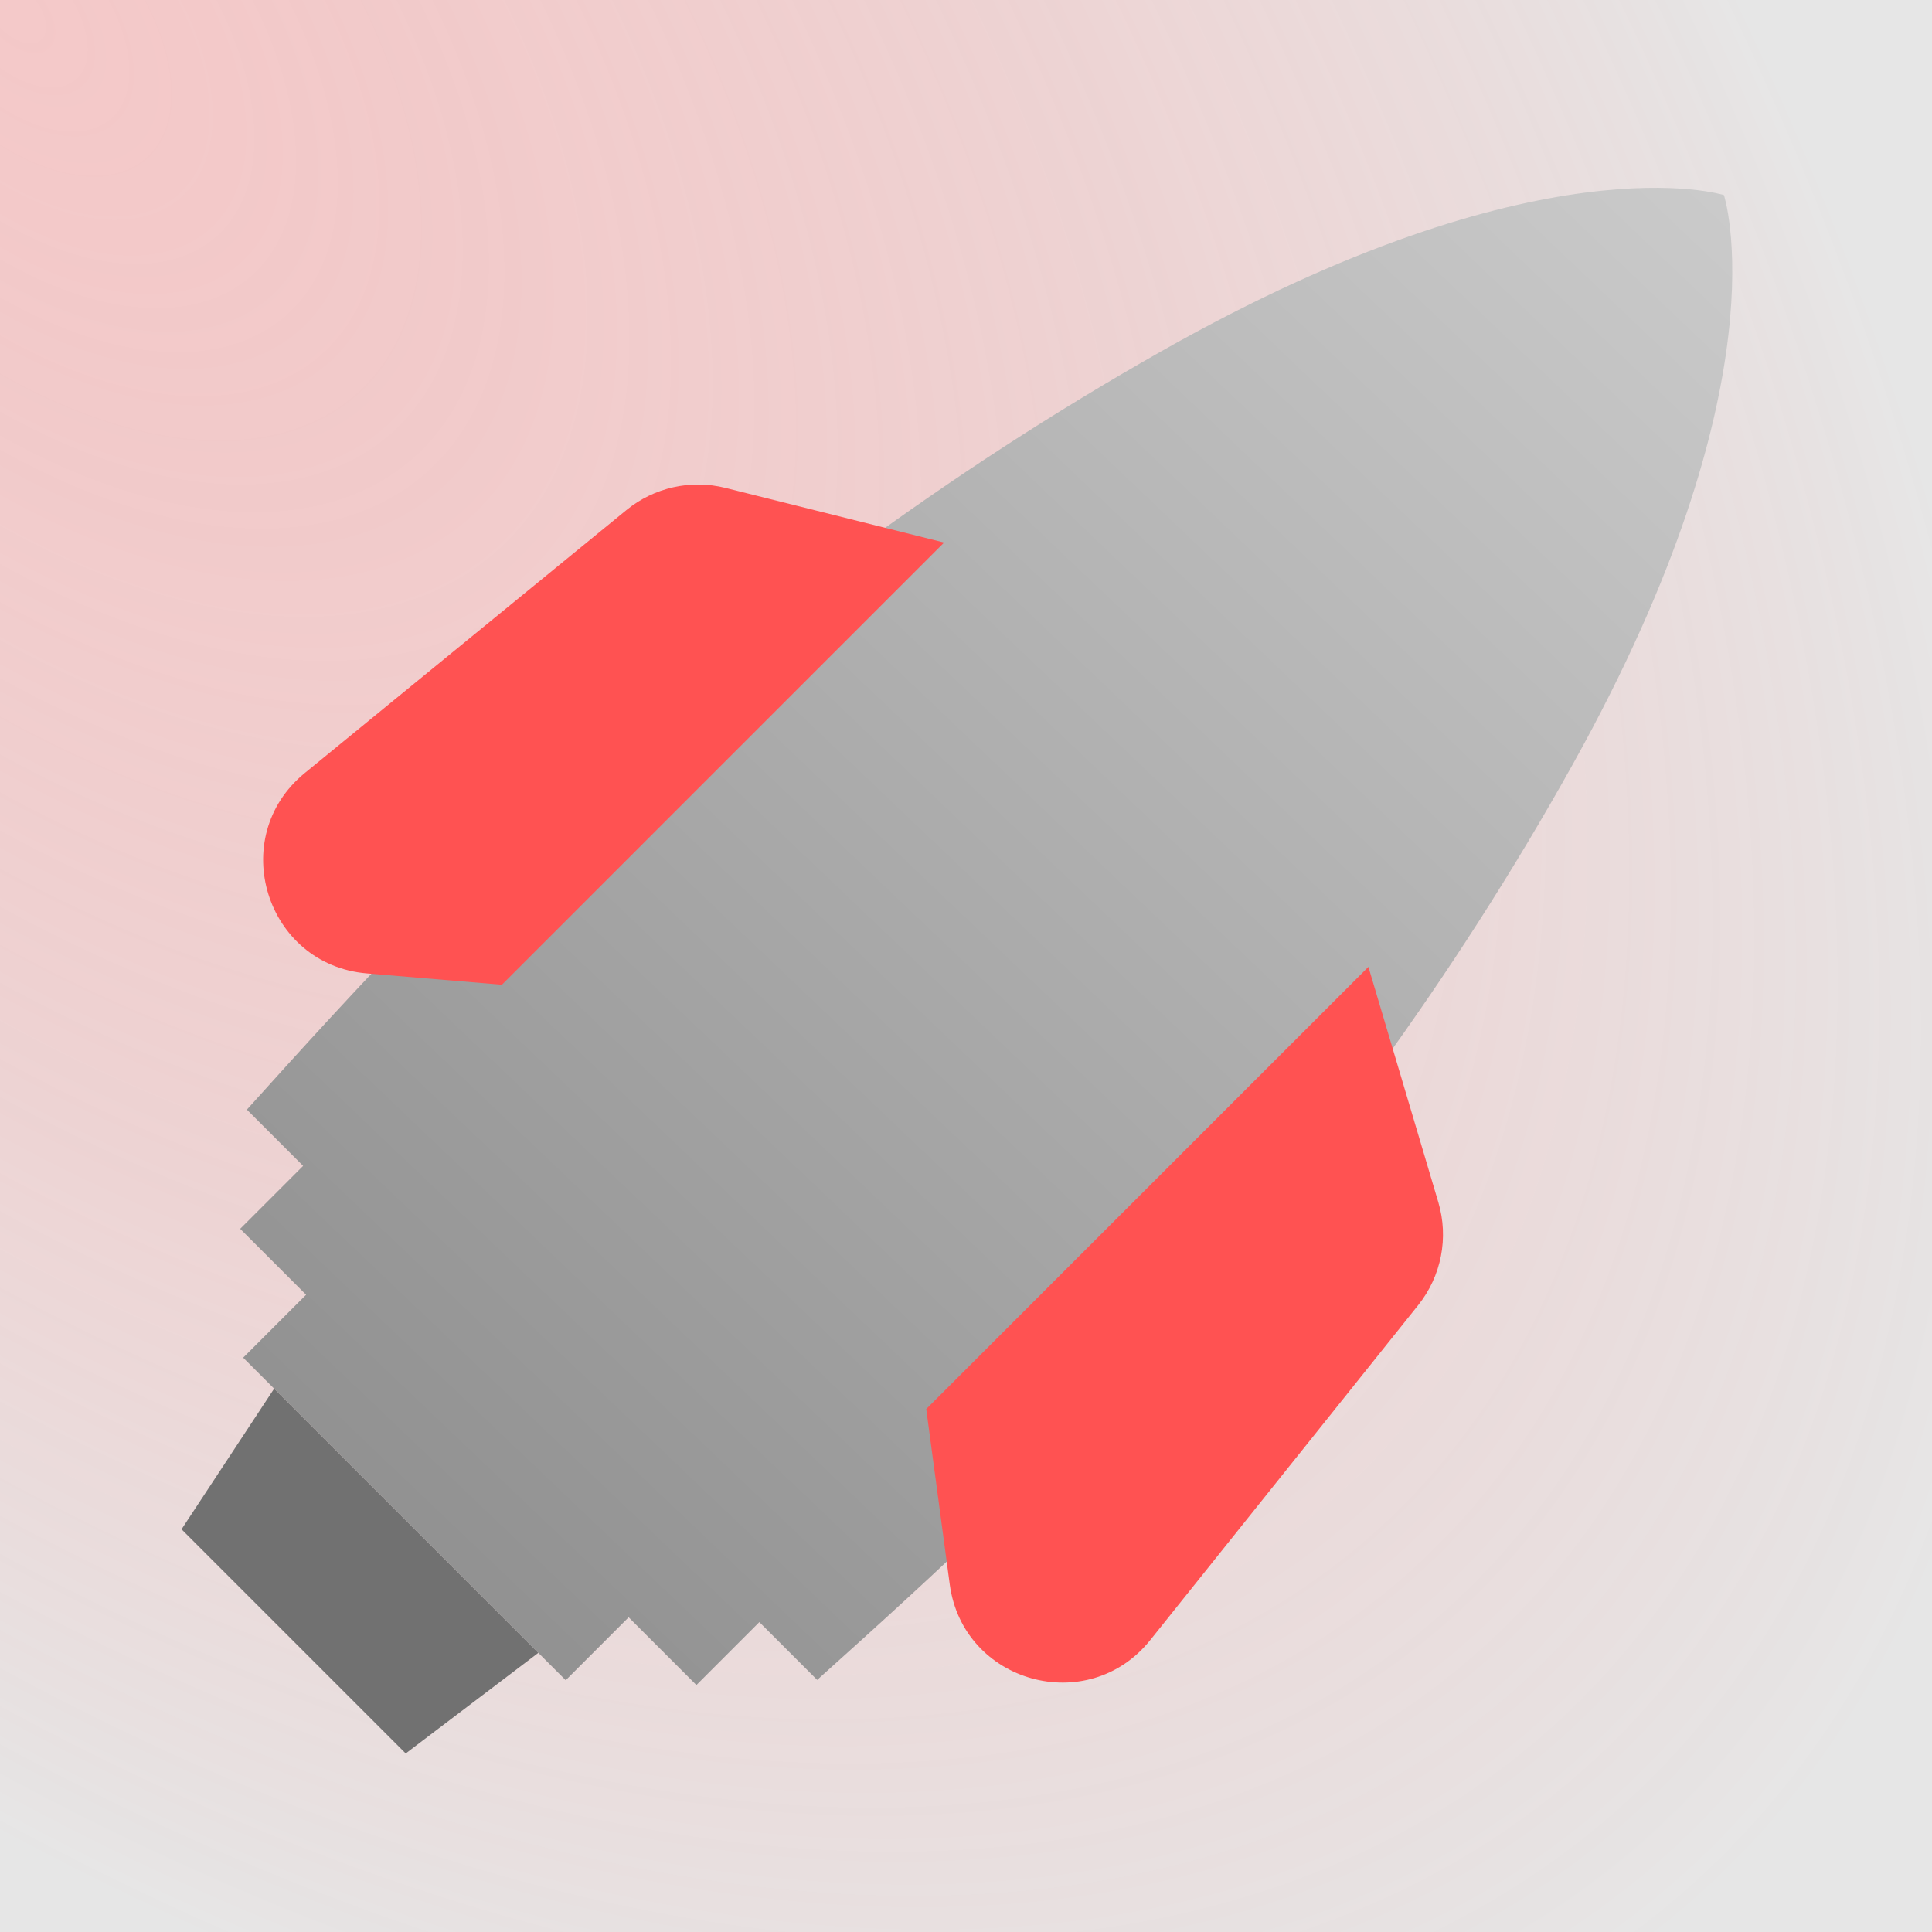
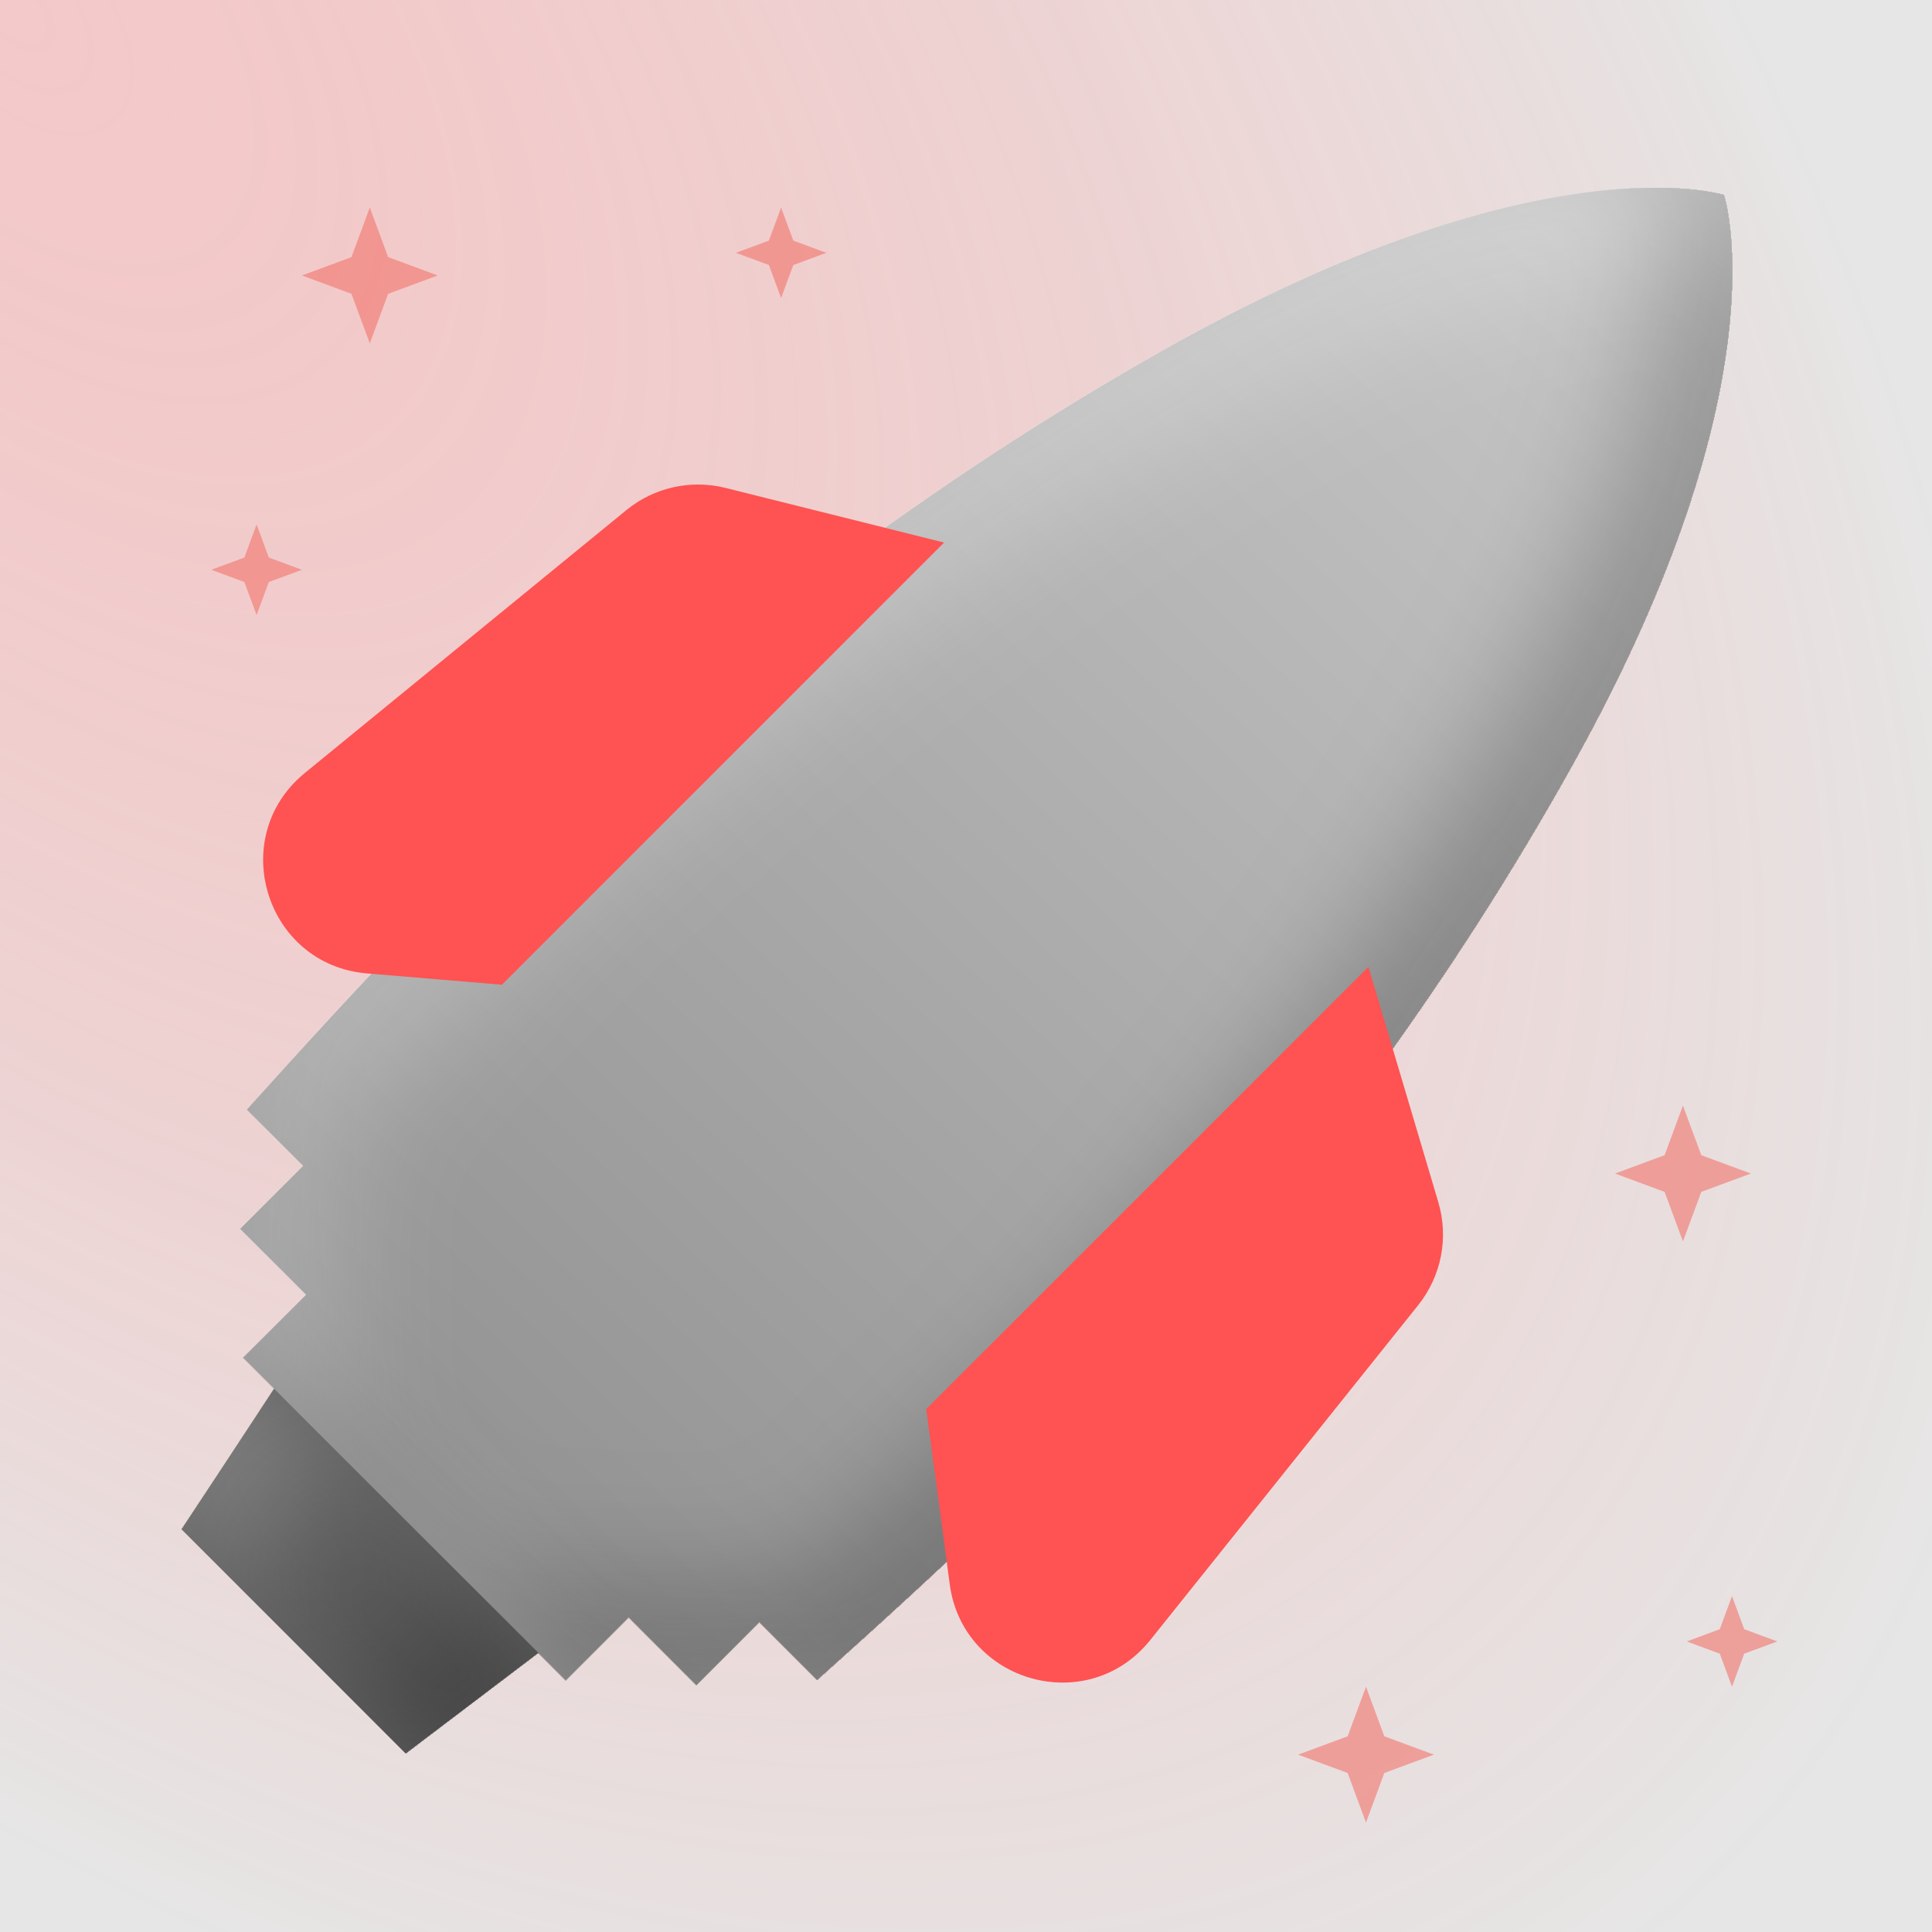
<svg xmlns="http://www.w3.org/2000/svg" width="256" height="256" viewBox="0 0 512 512" fill="none">
  <g clip-path="url(#clip0_1_4)">
    <rect width="512" height="512" fill="url(#paint0_radial_1_4)" />
-     <path d="M416.93 202.321C473.233 101.21 456.856 51.693 456.856 51.693C456.856 51.693 408.23 36.206 307.724 93.115C249.905 125.854 201.939 162.442 154.327 203.666C123.731 230.157 95.041 261.133 65.424 294.062L80.331 308.968L63.652 325.647L81.124 343.119L64.445 359.798L149.922 445.275L166.601 428.596L184.558 446.553L201.237 429.874L216.557 445.195C249.533 415.624 280.54 386.966 306.974 356.313C348.11 308.612 384.539 260.489 416.93 202.321Z" fill="url(#paint1_linear_1_4)" />
-     <path d="M72.651 368.004L142.667 438.02L107.518 464.682L48.111 405.274L72.651 368.004Z" fill="#717171" />
+     <g filter="url(#filter0_ii_1_4)">
+       <path d="M416.93 202.321C473.233 101.21 456.856 51.693 456.856 51.693C456.856 51.693 408.23 36.206 307.724 93.115C249.905 125.854 201.939 162.442 154.327 203.666C123.731 230.157 95.041 261.133 65.424 294.062L80.331 308.968L63.652 325.647L81.124 343.119L64.445 359.798L149.922 445.275L166.601 428.596L184.558 446.553L201.237 429.874L216.557 445.195C249.533 415.624 280.54 386.966 306.974 356.313C348.11 308.612 384.539 260.489 416.93 202.321Z" fill="url(#paint1_linear_1_4)" />
+     </g>
+     <g filter="url(#filter1_ii_1_4)">
+       <path d="M72.651 368.004L142.667 438.02L107.518 464.682L48.111 405.274L72.651 368.004Z" fill="#575757" />
+     </g>
    <path d="M375.838 345.877C381.976 338.204 383.968 328.012 381.17 318.593L362.645 256.231L245.463 373.414L251.69 419.858C255.198 446.025 288.357 455.228 304.85 434.612L375.838 345.877Z" fill="#FF5252" />
    <path d="M165.999 135.179C173.334 129.181 183.071 127.002 192.263 129.3L250.196 143.782L133.014 260.964L97.269 257.969C70.398 255.717 59.91 221.916 80.785 204.848L165.999 135.179Z" fill="#FF5252" />
+     <g opacity="0.6">
+       <path d="M98 55L102.862 68.138L116 73L102.862 77.862L98 91L93.138 77.862L80 73L93.138 68.138L98 55Z" fill="#F2736B" />
+       <path d="M362 447L366.862 460.138L380 465L366.862 469.862L362 483L357.138 469.862L344 465L357.138 460.138L362 447Z" fill="#F2736B" />
+       <path d="M446 293L450.862 306.138L464 311L450.862 315.862L446 329L441.138 315.862L428 311L441.138 306.138L446 293Z" fill="#F2736B" />
+     </g>
+     <g opacity="0.6">
+       <path d="M207 55L210.241 63.759L219 67L210.241 70.241L207 79L203.759 70.241L195 67L203.759 63.759L207 55Z" fill="#F2736B" />
+       <path d="M459 423L462.241 431.759L471 435L462.241 438.241L459 447L455.759 438.241L447 435L455.759 431.759L459 423Z" fill="#F2736B" />
+       <path d="M68 139L71.241 147.759L80 151L71.241 154.241L68 163L64.759 154.241L56 151L64.759 147.759L68 139Z" fill="#F2736B" />
+     </g>
  </g>
  <defs>
+     <filter id="filter0_ii_1_4" x="47.652" y="33.769" width="427.42" height="428.784" filterUnits="userSpaceOnUse" color-interpolation-filters="sRGB">
+       <feFlood flood-opacity="0" result="BackgroundImageFix" />
+       <feBlend mode="normal" in="SourceGraphic" in2="BackgroundImageFix" result="shape" />
+       <feColorMatrix in="SourceAlpha" type="matrix" values="0 0 0 0 0 0 0 0 0 0 0 0 0 0 0 0 0 0 127 0" result="hardAlpha" />
+       <feOffset dx="-16" dy="-16" />
+       <feGaussianBlur stdDeviation="16" />
+       <feComposite in2="hardAlpha" operator="arithmetic" k2="-1" k3="1" />
+       <feColorMatrix type="matrix" values="0 0 0 0 0 0 0 0 0 0 0 0 0 0 0 0 0 0 0.25 0" />
+       <feBlend mode="normal" in2="shape" result="effect1_innerShadow_1_4" />
+       <feColorMatrix in="SourceAlpha" type="matrix" values="0 0 0 0 0 0 0 0 0 0 0 0 0 0 0 0 0 0 127 0" result="hardAlpha" />
+       <feOffset dx="16" dy="16" />
+       <feGaussianBlur stdDeviation="16" />
+       <feComposite in2="hardAlpha" operator="arithmetic" k2="-1" k3="1" />
+       <feColorMatrix type="matrix" values="0 0 0 0 1 0 0 0 0 1 0 0 0 0 1 0 0 0 0.25 0" />
+       <feBlend mode="normal" in2="effect1_innerShadow_1_4" result="effect2_innerShadow_1_4" />
+     </filter>
+     <filter id="filter1_ii_1_4" x="32.111" y="352.004" width="126.556" height="128.677" filterUnits="userSpaceOnUse" color-interpolation-filters="sRGB">
+       <feFlood flood-opacity="0" result="BackgroundImageFix" />
+       <feBlend mode="normal" in="SourceGraphic" in2="BackgroundImageFix" result="shape" />
+       <feColorMatrix in="SourceAlpha" type="matrix" values="0 0 0 0 0 0 0 0 0 0 0 0 0 0 0 0 0 0 127 0" result="hardAlpha" />
+       <feOffset dx="16" dy="16" />
+       <feGaussianBlur stdDeviation="16" />
+       <feComposite in2="hardAlpha" operator="arithmetic" k2="-1" k3="1" />
+       <feColorMatrix type="matrix" values="0 0 0 0 1 0 0 0 0 1 0 0 0 0 1 0 0 0 0.25 0" />
+       <feBlend mode="normal" in2="shape" result="effect1_innerShadow_1_4" />
+       <feColorMatrix in="SourceAlpha" type="matrix" values="0 0 0 0 0 0 0 0 0 0 0 0 0 0 0 0 0 0 127 0" result="hardAlpha" />
+       <feOffset dx="-16" dy="-16" />
+       <feGaussianBlur stdDeviation="16" />
+       <feComposite in2="hardAlpha" operator="arithmetic" k2="-1" k3="1" />
+       <feColorMatrix type="matrix" values="0 0 0 0 0 0 0 0 0 0 0 0 0 0 0 0 0 0 0.25 0" />
+       <feBlend mode="normal" in2="effect1_innerShadow_1_4" result="effect2_innerShadow_1_4" />
+     </filter>
    <radialGradient id="paint0_radial_1_4" cx="0" cy="0" r="1" gradientUnits="userSpaceOnUse" gradientTransform="rotate(48.3109) scale(685.624 384.912)">
      <stop stop-color="#FF5252" stop-opacity="0.25" />
      <stop offset="1" stop-color="#D9D9D9" stop-opacity="0.44" />
    </radialGradient>
    <linearGradient id="paint1_linear_1_4" x1="496.107" y1="90.944" x2="67.147" y2="541.261" gradientUnits="userSpaceOnUse">
      <stop stop-color="#CACACA" />
      <stop offset="1" stop-color="#838383" />
    </linearGradient>
    <clipPath id="clip0_1_4">
      <rect width="512" height="512" fill="white" />
    </clipPath>
  </defs>
</svg>
